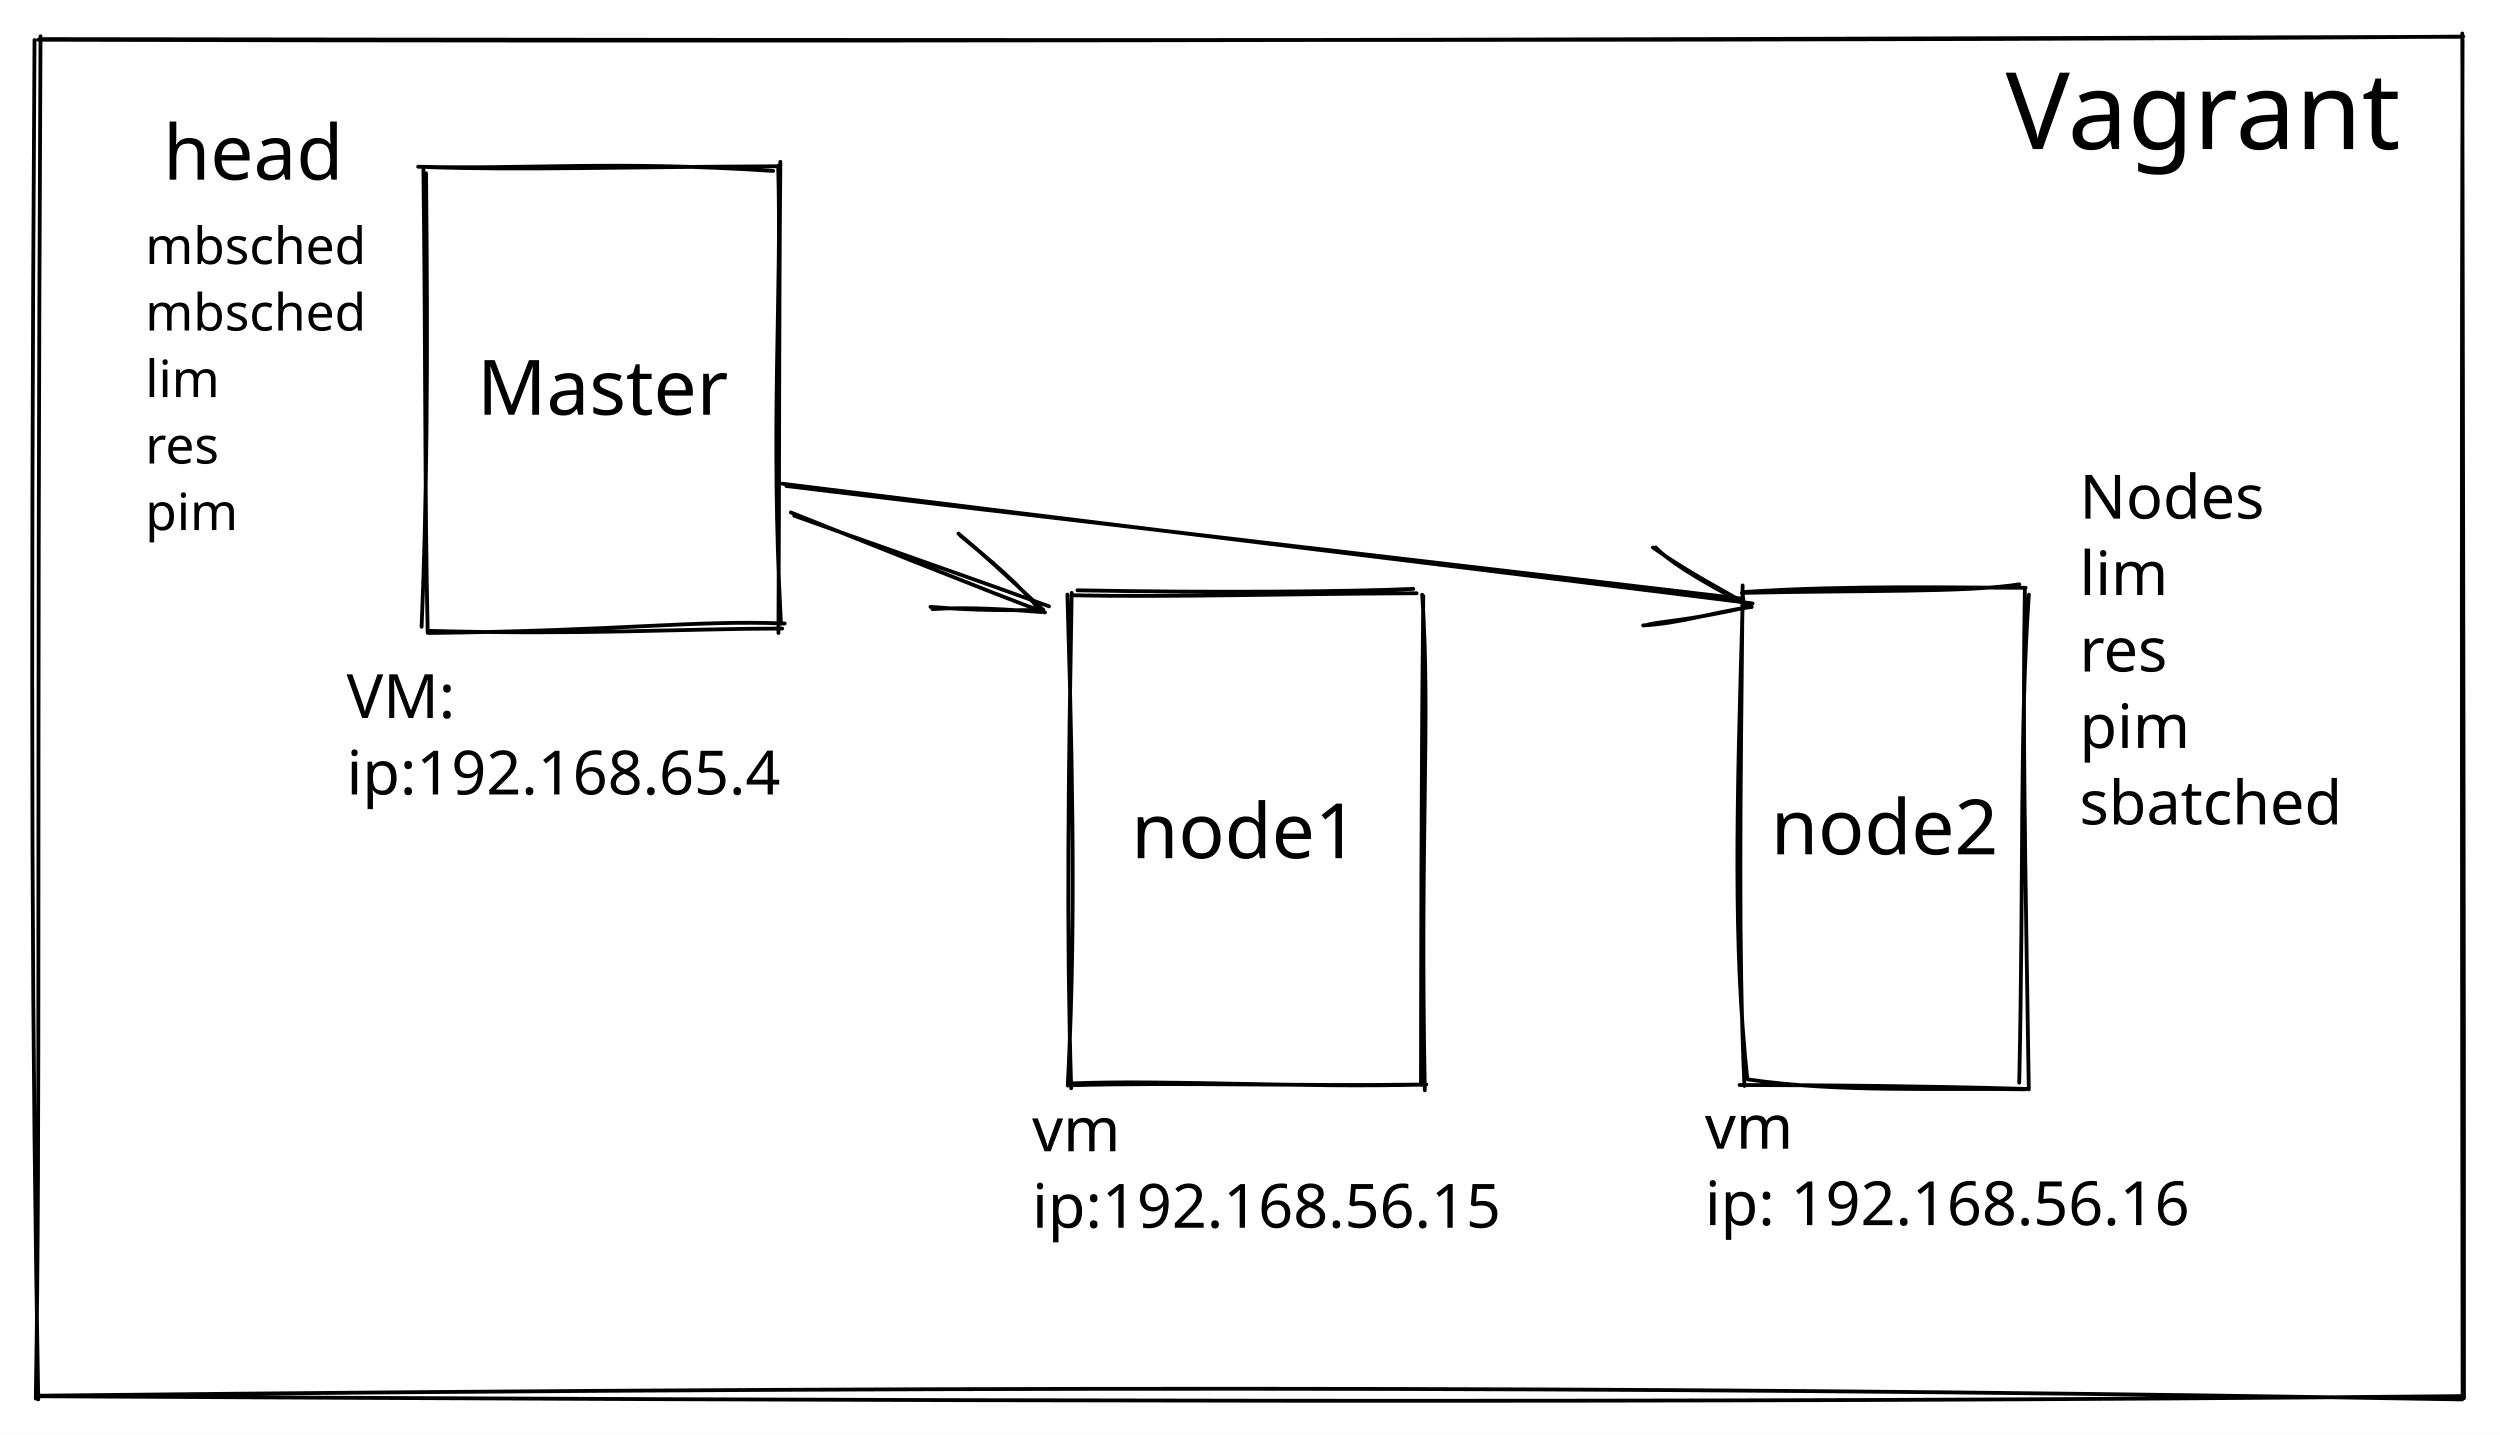
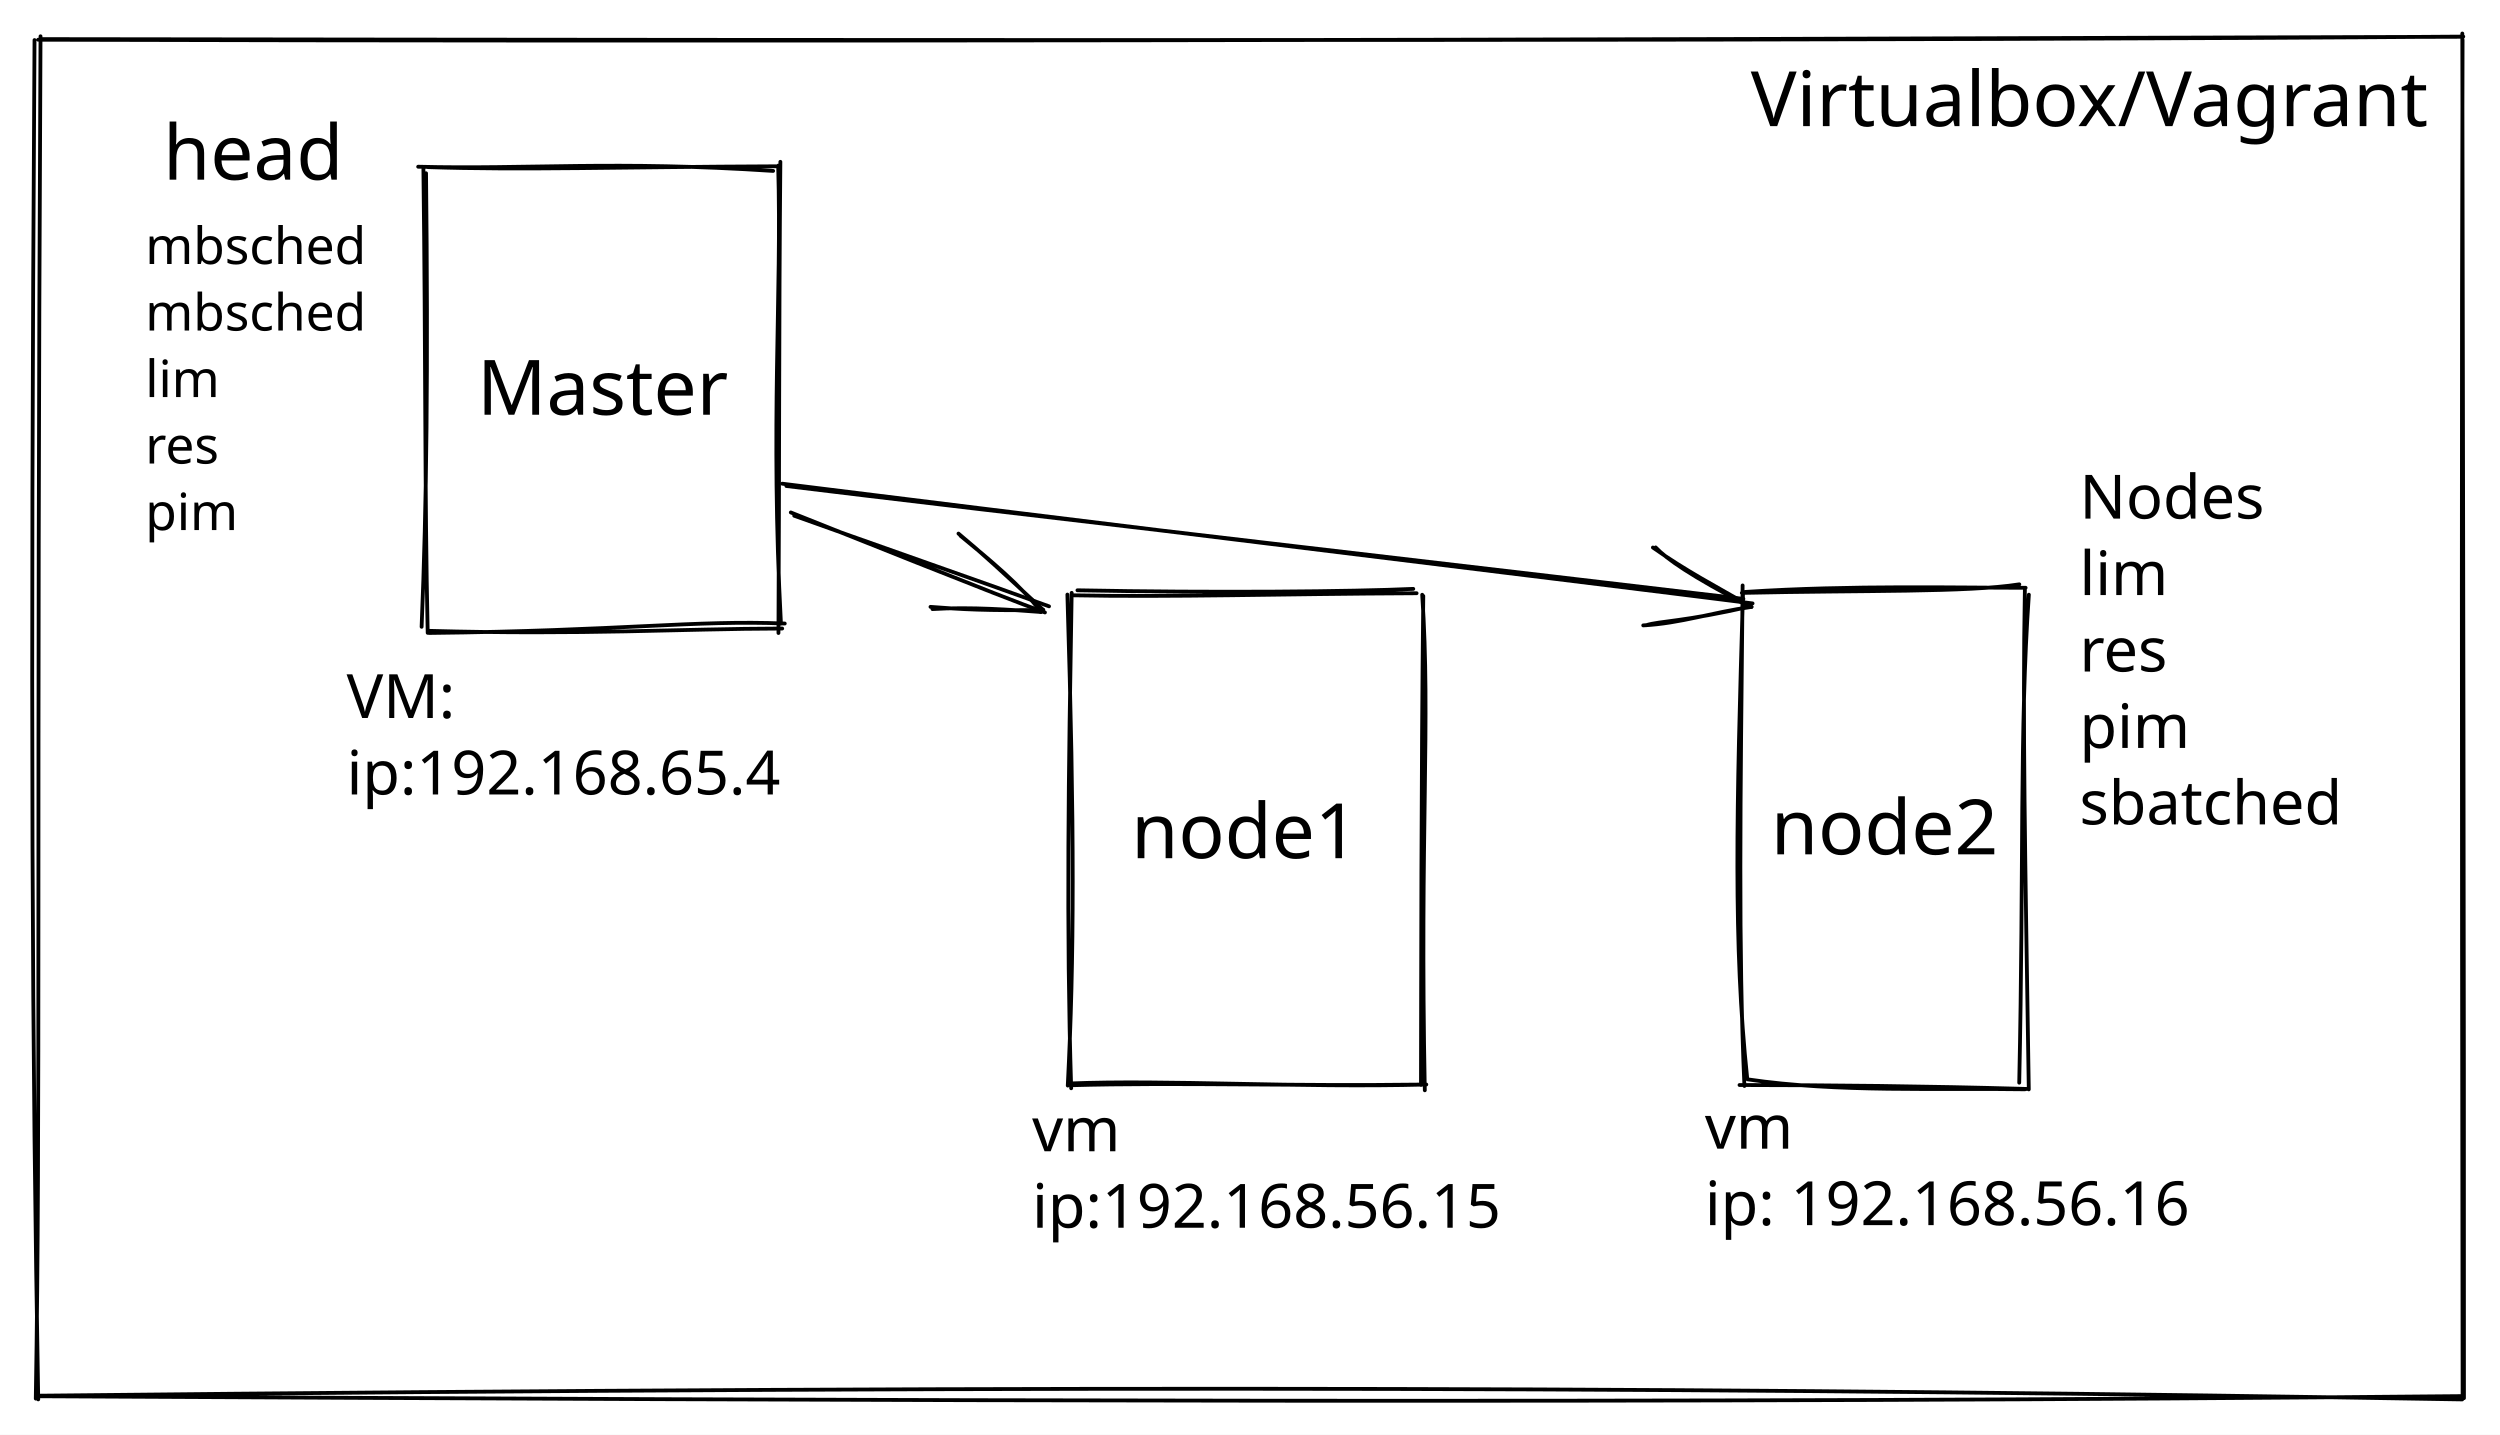
<svg xmlns="http://www.w3.org/2000/svg" version="1.1" viewBox="0 0 654 375.333" width="654" height="375.333">
  <defs>
    <style class="style-fonts">
      @font-face {
        font-family: "Virgil";
        src: url("https://excalidraw.com/Virgil.woff2");
      }
      @font-face {
        font-family: "Cascadia";
        src: url("https://excalidraw.com/Cascadia.woff2");
      }
    </style>
  </defs>
  <rect x="0" y="0" width="654" height="375.333" fill="#ffffff" />
  <g stroke-linecap="round" transform="translate(111.3333 43.33333) rotate(0 46.33334 60.66667)">
    <path d="M-1.94 0.28 C26.52 1.01, 49.66 -1.35, 90.92 1.38 M0.59 0.38 C24.91 1.22, 51.36 0.33, 91.7 0.17 M92.24 0 C93.21 33.97, 90.19 67.34, 92.96 119.82 M92.81 -1 C92.41 41.9, 92.55 81.12, 92.31 122.26 M93.96 119.78 C70.57 118.83, 51.67 121.68, 0.88 122.25 M93.29 121.09 C66.63 121.14, 41.51 122.82, 0.66 121.69 M-1.04 120.64 C0.29 88.66, 0.67 53.4, 0.12 1.99 M0.55 122.22 C-0.25 85.82, 0.05 49.77, -0.57 0.89" stroke="#000000" stroke-width="1" fill="none" />
  </g>
  <g stroke-linecap="round" transform="translate(10 10) rotate(0 317 177.6667)">
    <path d="M0.55 0.23 C248.53 0.6, 495.56 0.68, 634.39 -0.43 M-0.01 0.39 C183.49 0.92, 367.67 0.52, 634.15 -0.38 M634.14 -1.23 C634.33 121.92, 634.63 243.69, 634.57 355.76 M634.21 0.45 C633.94 88.68, 633.97 178.1, 634.22 355.11 M634.11 356.09 C456.23 353.04, 277.22 352.17, 0.55 355.11 M634.15 355.22 C428.39 357.22, 222.05 356.43, 0.07 355.26 M0 356.08 C-1.56 265.83, -2.1 178.89, -0.97 0.48 M-0.64 355.88 C0.62 281.62, -0.47 206.42, 0.6 -0.51" stroke="#000000" stroke-width="1" fill="none" />
  </g>
  <g stroke-linecap="round" transform="translate(280 156) rotate(0 45.66666 64)">
    <path d="M1.86 -1.58 C37.6 -0.88, 74.15 -1.23, 89.71 -1.95 M0.46 -0.27 C26.43 0.26, 54.85 -0.65, 90.58 -0.81 M92.05 -0.41 C94.27 32.95, 91.41 61.31, 92.73 129.22 M92.33 -0.09 C91.77 49.59, 91.79 100.41, 91.73 127.83 M93.12 127.71 C59.49 128.61, 25.48 126.38, -0.53 127.45 M91.16 127.73 C59.83 128.16, 27.86 127.11, 0.06 127.9 M-0.67 127.99 C1.01 94.94, 1.13 61.22, -0.77 -0.46 M0.22 128.69 C-1.09 86.49, -0.45 45.96, 0.35 -0.91" stroke="#000000" stroke-width="1" fill="none" />
  </g>
  <g transform="translate(121.6667 91.5) rotate(0 36 12.5)">
    <text x="36" y="17" font-family="Virgil, Segoe UI Emoji" font-size="20px" fill="#000000" text-anchor="middle" style="white-space: pre;" direction="ltr">Master</text>
  </g>
  <g stroke-linecap="round" transform="translate(456 154) rotate(0 37 65)">
    <path d="M-0.34 1.1 C31.34 0.39, 58.81 1, 72.25 -1.14 M0.57 0.85 C28.27 -0.98, 57.37 -0.2, 73.9 -0.24 M74.75 1.57 C72.3 36.81, 73.45 72.46, 72.23 129.23 M73.71 0 C73.08 34.27, 73.77 69.54, 74.73 130.98 M73.73 130.96 C51.56 130.59, 24.5 131.83, 1.18 128.36 M74.25 130.87 C47.59 130.11, 22.98 129.87, -0.94 129.84 M1.08 128.21 C-2.61 93.09, -1.73 58.19, -0.02 0.83 M0.34 130.09 C-1.27 93.73, -0.71 57.14, -0.13 -0.85" stroke="#000000" stroke-width="1" fill="none" />
  </g>
  <g stroke-linecap="round">
    <g transform="translate(206.6667 134.5663) rotate(0 33.98675 12.56841)">
      <path d="M1.1 0.35 C12.31 4.43, 56.7 19.97, 67.76 24.05 M0.21 -0.51 C11.2 3.82, 55.66 21.75, 66.69 25.65" stroke="#000000" stroke-width="1" fill="none" />
    </g>
    <g transform="translate(206.6667 134.5663) rotate(0 33.98675 12.56841)">
      <path d="M37.27 24.77 C47.14 24.13, 58.62 25, 65.63 25.53 M36.75 24.19 C44.62 24.82, 51.65 25.22, 66.25 24.99" stroke="#000000" stroke-width="1" fill="none" />
    </g>
    <g transform="translate(206.6667 134.5663) rotate(0 33.98675 12.56841)">
      <path d="M44.6 5.6 C51.9 11.57, 60.88 18.99, 65.63 25.53 M44.07 5.02 C50.23 10.11, 55.54 15.03, 66.25 24.99" stroke="#000000" stroke-width="1" fill="none" />
    </g>
  </g>
  <g stroke-linecap="round">
    <g transform="translate(205 126.3232) rotate(0 126.5542 15.86618)">
      <path d="M0.72 0.82 C42.76 6, 209.3 25.35, 251.07 30.34 M-0.36 0.21 C42.18 5.59, 211.68 26.23, 253.47 31.53" stroke="#000000" stroke-width="1" fill="none" />
    </g>
    <g transform="translate(205 126.3232) rotate(0 126.5542 15.86618)">
      <path d="M225.6 37.25 C229.11 36.11, 235.79 36.3, 252.65 32.35 M224.87 37.28 C234.62 36.76, 242.94 33.85, 253.19 32.44" stroke="#000000" stroke-width="1" fill="none" />
    </g>
    <g transform="translate(205 126.3232) rotate(0 126.5542 15.86618)">
      <path d="M228.12 16.88 C231 19.91, 237.16 24.24, 252.65 32.35 M227.4 16.91 C236.18 23.11, 243.67 26.94, 253.19 32.44" stroke="#000000" stroke-width="1" fill="none" />
    </g>
  </g>
  <g transform="translate(300.6667 207.5) rotate(0 25 12.5)">
    <text x="25" y="17" font-family="Virgil, Segoe UI Emoji" font-size="20px" fill="#000000" text-anchor="middle" style="white-space: pre;" direction="ltr">node1</text>
  </g>
  <g transform="translate(463.5 206.5) rotate(0 29.5 12.5)">
    <text x="29.5" y="17" font-family="Virgil, Segoe UI Emoji" font-size="20px" fill="#000000" text-anchor="middle" style="white-space: pre;" direction="ltr">node2</text>
  </g>
-   <g transform="translate(524.6666 14.00002) rotate(0 54.5 17.5)">
-     <text x="0" y="25" font-family="Virgil, Segoe UI Emoji" font-size="28px" fill="#000000" text-anchor="start" style="white-space: pre;" direction="ltr">Vagrant</text>
+   <g transform="translate(458 15.00002) rotate(0 92.5 12.5)">
+     <text x="0" y="18" font-family="Virgil, Segoe UI Emoji" font-size="20px" fill="#000000" text-anchor="start" style="white-space: pre;" direction="ltr">Virtualbox/Vagrant</text>
  </g>
  <g transform="translate(90.66663 173.8333) rotate(0 56.5 20)">
    <text x="0" y="14" font-family="Virgil, Segoe UI Emoji" font-size="16px" fill="#000000" text-anchor="start" style="white-space: pre;" direction="ltr">VM: </text>
    <text x="0" y="34" font-family="Virgil, Segoe UI Emoji" font-size="16px" fill="#000000" text-anchor="start" style="white-space: pre;" direction="ltr">ip:192.168.65.4</text>
  </g>
  <g transform="translate(270 287.1667) rotate(0 58.5 20)">
    <text x="0" y="14" font-family="Virgil, Segoe UI Emoji" font-size="16px" fill="#000000" text-anchor="start" style="white-space: pre;" direction="ltr">vm </text>
    <text x="0" y="34" font-family="Virgil, Segoe UI Emoji" font-size="16px" fill="#000000" text-anchor="start" style="white-space: pre;" direction="ltr">ip:192.168.56.15</text>
  </g>
  <g transform="translate(42.66669 28.99998) rotate(0 24 12.5)">
    <text x="0" y="18" font-family="Virgil, Segoe UI Emoji" font-size="20px" fill="#000000" text-anchor="start" style="white-space: pre;" direction="ltr">head</text>
  </g>
  <g transform="translate(445.9999 286.5) rotate(0 62.5 20)">
    <text x="0" y="14" font-family="Virgil, Segoe UI Emoji" font-size="16px" fill="#000000" text-anchor="start" style="white-space: pre;" direction="ltr">vm </text>
    <text x="0" y="34" font-family="Virgil, Segoe UI Emoji" font-size="16px" fill="#000000" text-anchor="start" style="white-space: pre;" direction="ltr">ip: 192.168.56.16</text>
  </g>
  <g transform="translate(38 57.66673) rotate(0 26 43.5)">
    <text x="0" y="11.4" font-family="Virgil, Segoe UI Emoji" font-size="13.419px" fill="#000000" text-anchor="start" style="white-space: pre;" direction="ltr">mbsched</text>
    <text x="0" y="28.8" font-family="Virgil, Segoe UI Emoji" font-size="13.419px" fill="#000000" text-anchor="start" style="white-space: pre;" direction="ltr">mbsched</text>
    <text x="0" y="46.2" font-family="Virgil, Segoe UI Emoji" font-size="13.419px" fill="#000000" text-anchor="start" style="white-space: pre;" direction="ltr">lim</text>
    <text x="0" y="63.6" font-family="Virgil, Segoe UI Emoji" font-size="13.419px" fill="#000000" text-anchor="start" style="white-space: pre;" direction="ltr">res</text>
    <text x="0" y="81" font-family="Virgil, Segoe UI Emoji" font-size="13.419px" fill="#000000" text-anchor="start" style="white-space: pre;" direction="ltr">pim</text>
  </g>
  <g transform="translate(544 121.6667) rotate(0 35.5 60)">
    <text x="0" y="14" font-family="Virgil, Segoe UI Emoji" font-size="16px" fill="#000000" text-anchor="start" style="white-space: pre;" direction="ltr">Nodes</text>
    <text x="0" y="34" font-family="Virgil, Segoe UI Emoji" font-size="16px" fill="#000000" text-anchor="start" style="white-space: pre;" direction="ltr">lim</text>
    <text x="0" y="54" font-family="Virgil, Segoe UI Emoji" font-size="16px" fill="#000000" text-anchor="start" style="white-space: pre;" direction="ltr">res</text>
    <text x="0" y="74" font-family="Virgil, Segoe UI Emoji" font-size="16px" fill="#000000" text-anchor="start" style="white-space: pre;" direction="ltr">pim</text>
    <text x="0" y="94" font-family="Virgil, Segoe UI Emoji" font-size="16px" fill="#000000" text-anchor="start" style="white-space: pre;" direction="ltr">sbatched</text>
    <text x="0" y="114" font-family="Virgil, Segoe UI Emoji" font-size="16px" fill="#000000" text-anchor="start" style="white-space: pre;" direction="ltr" />
  </g>
</svg>
